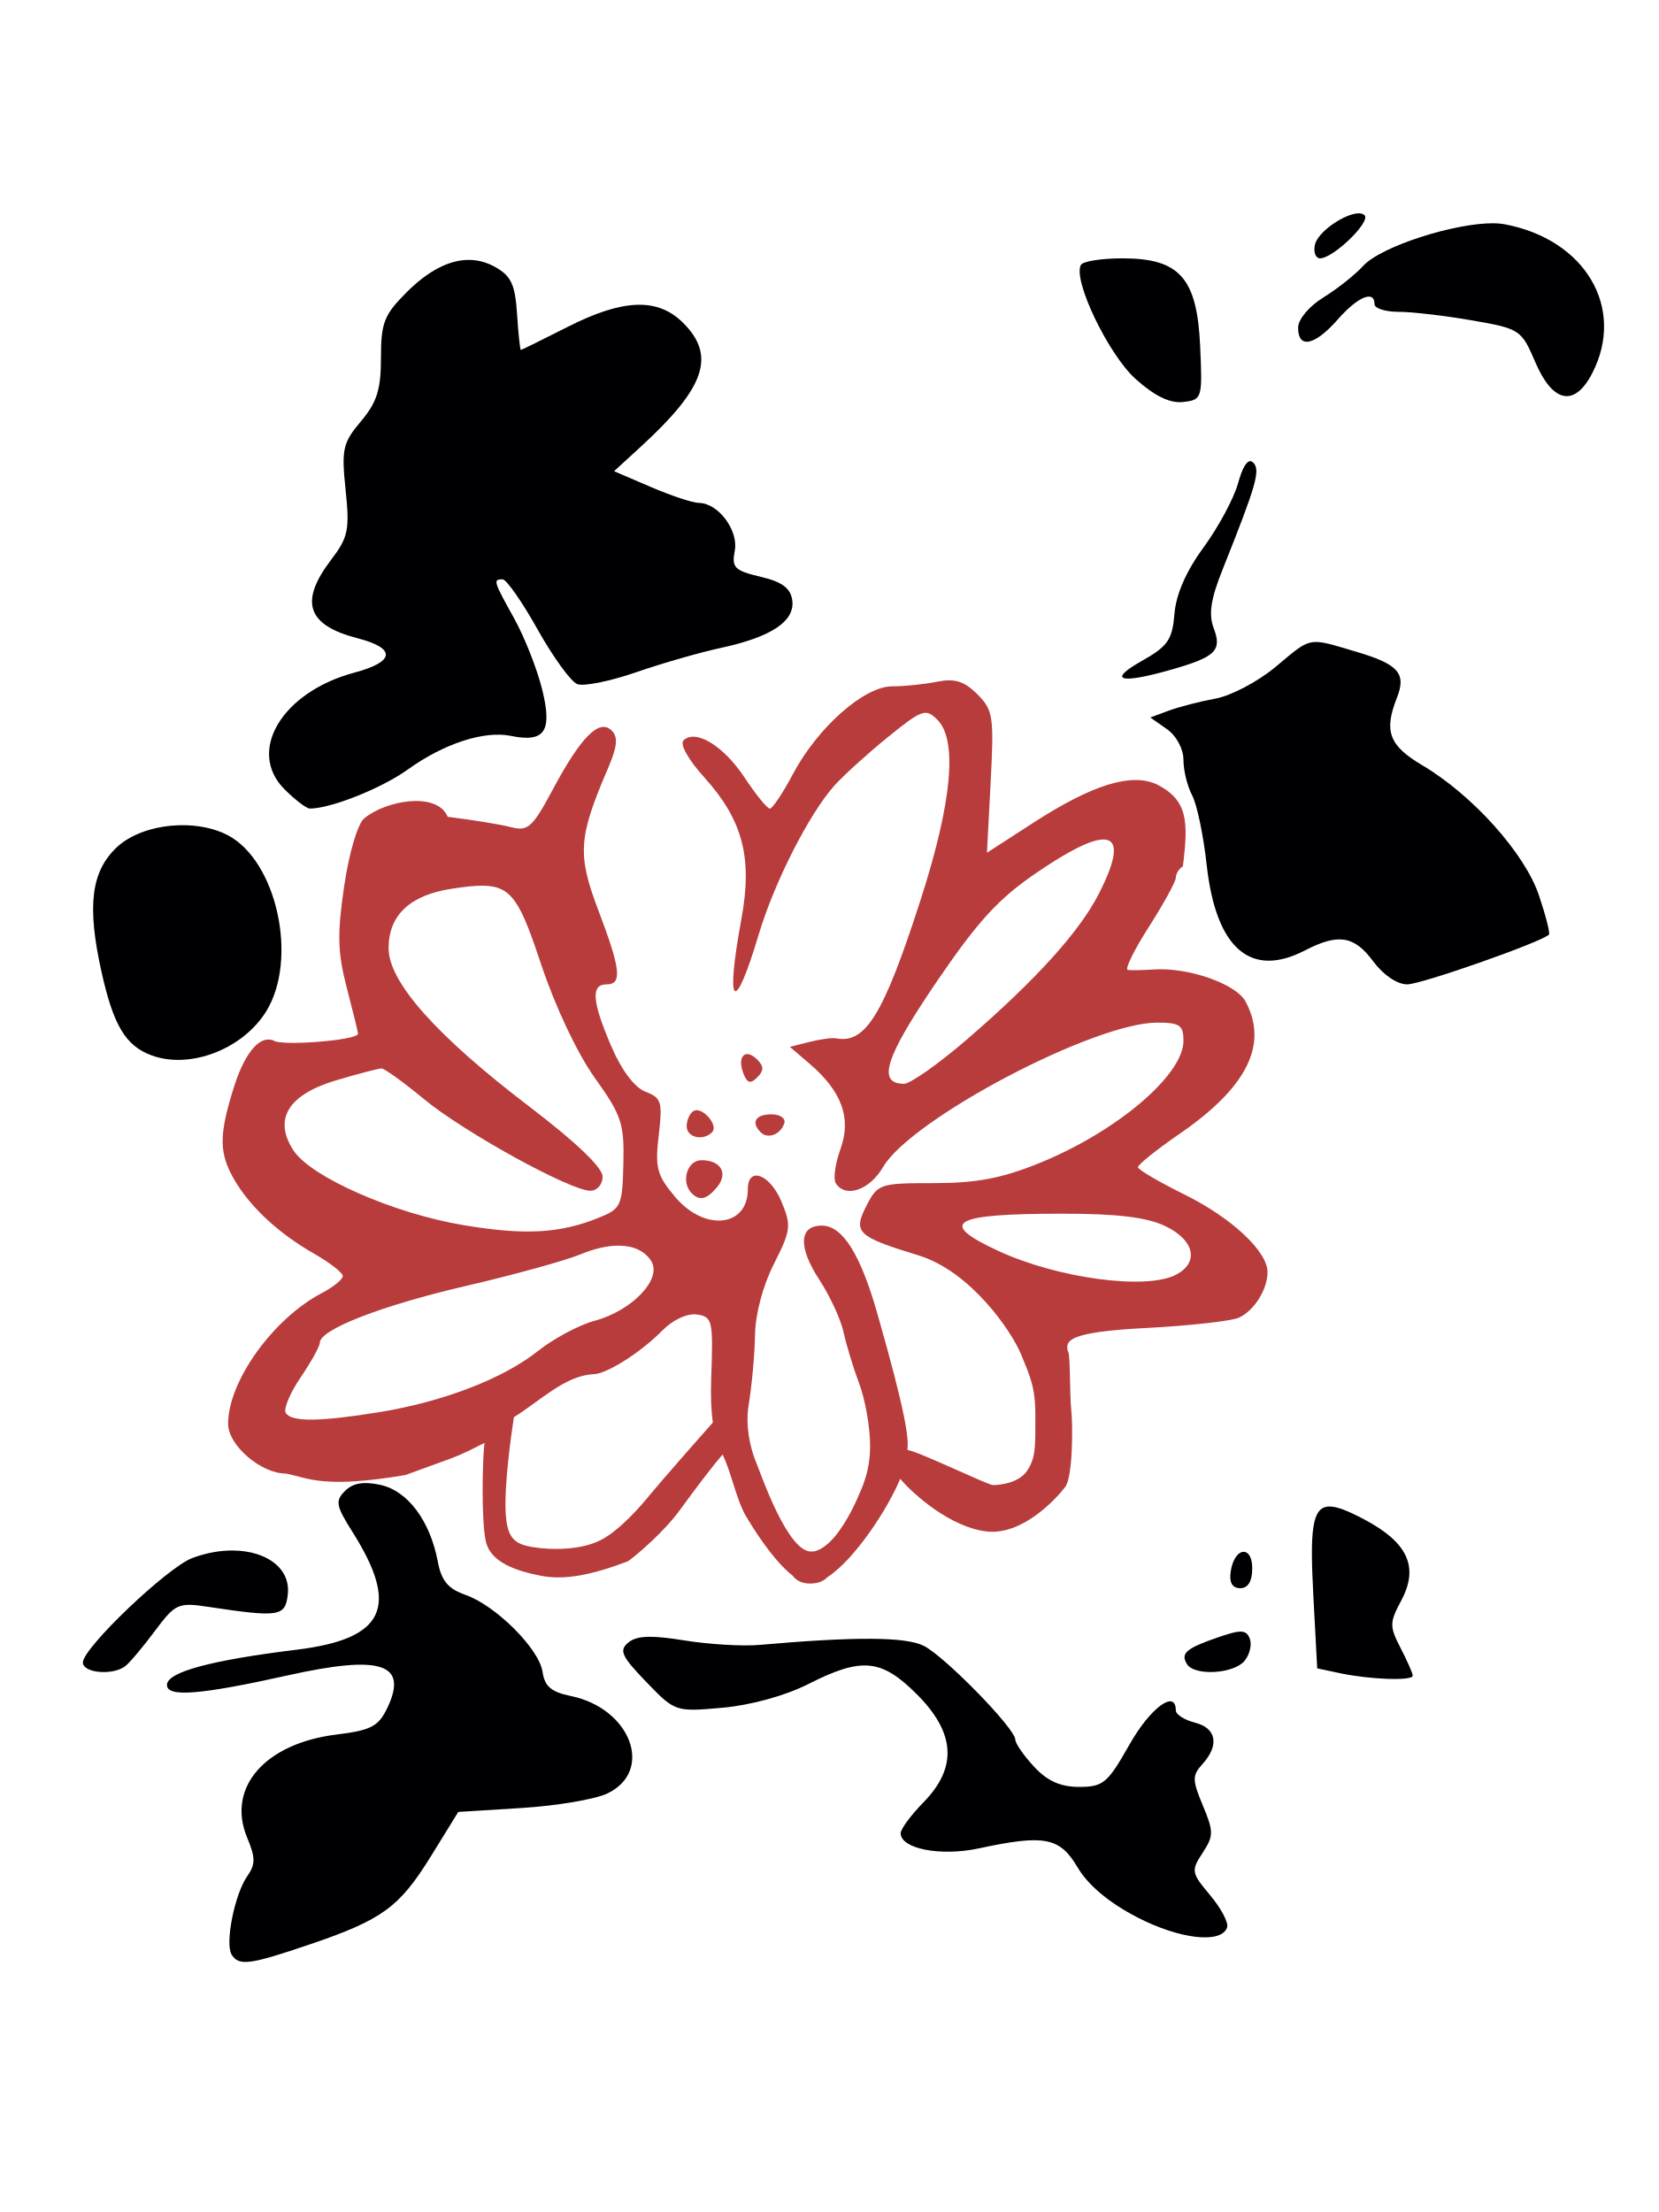
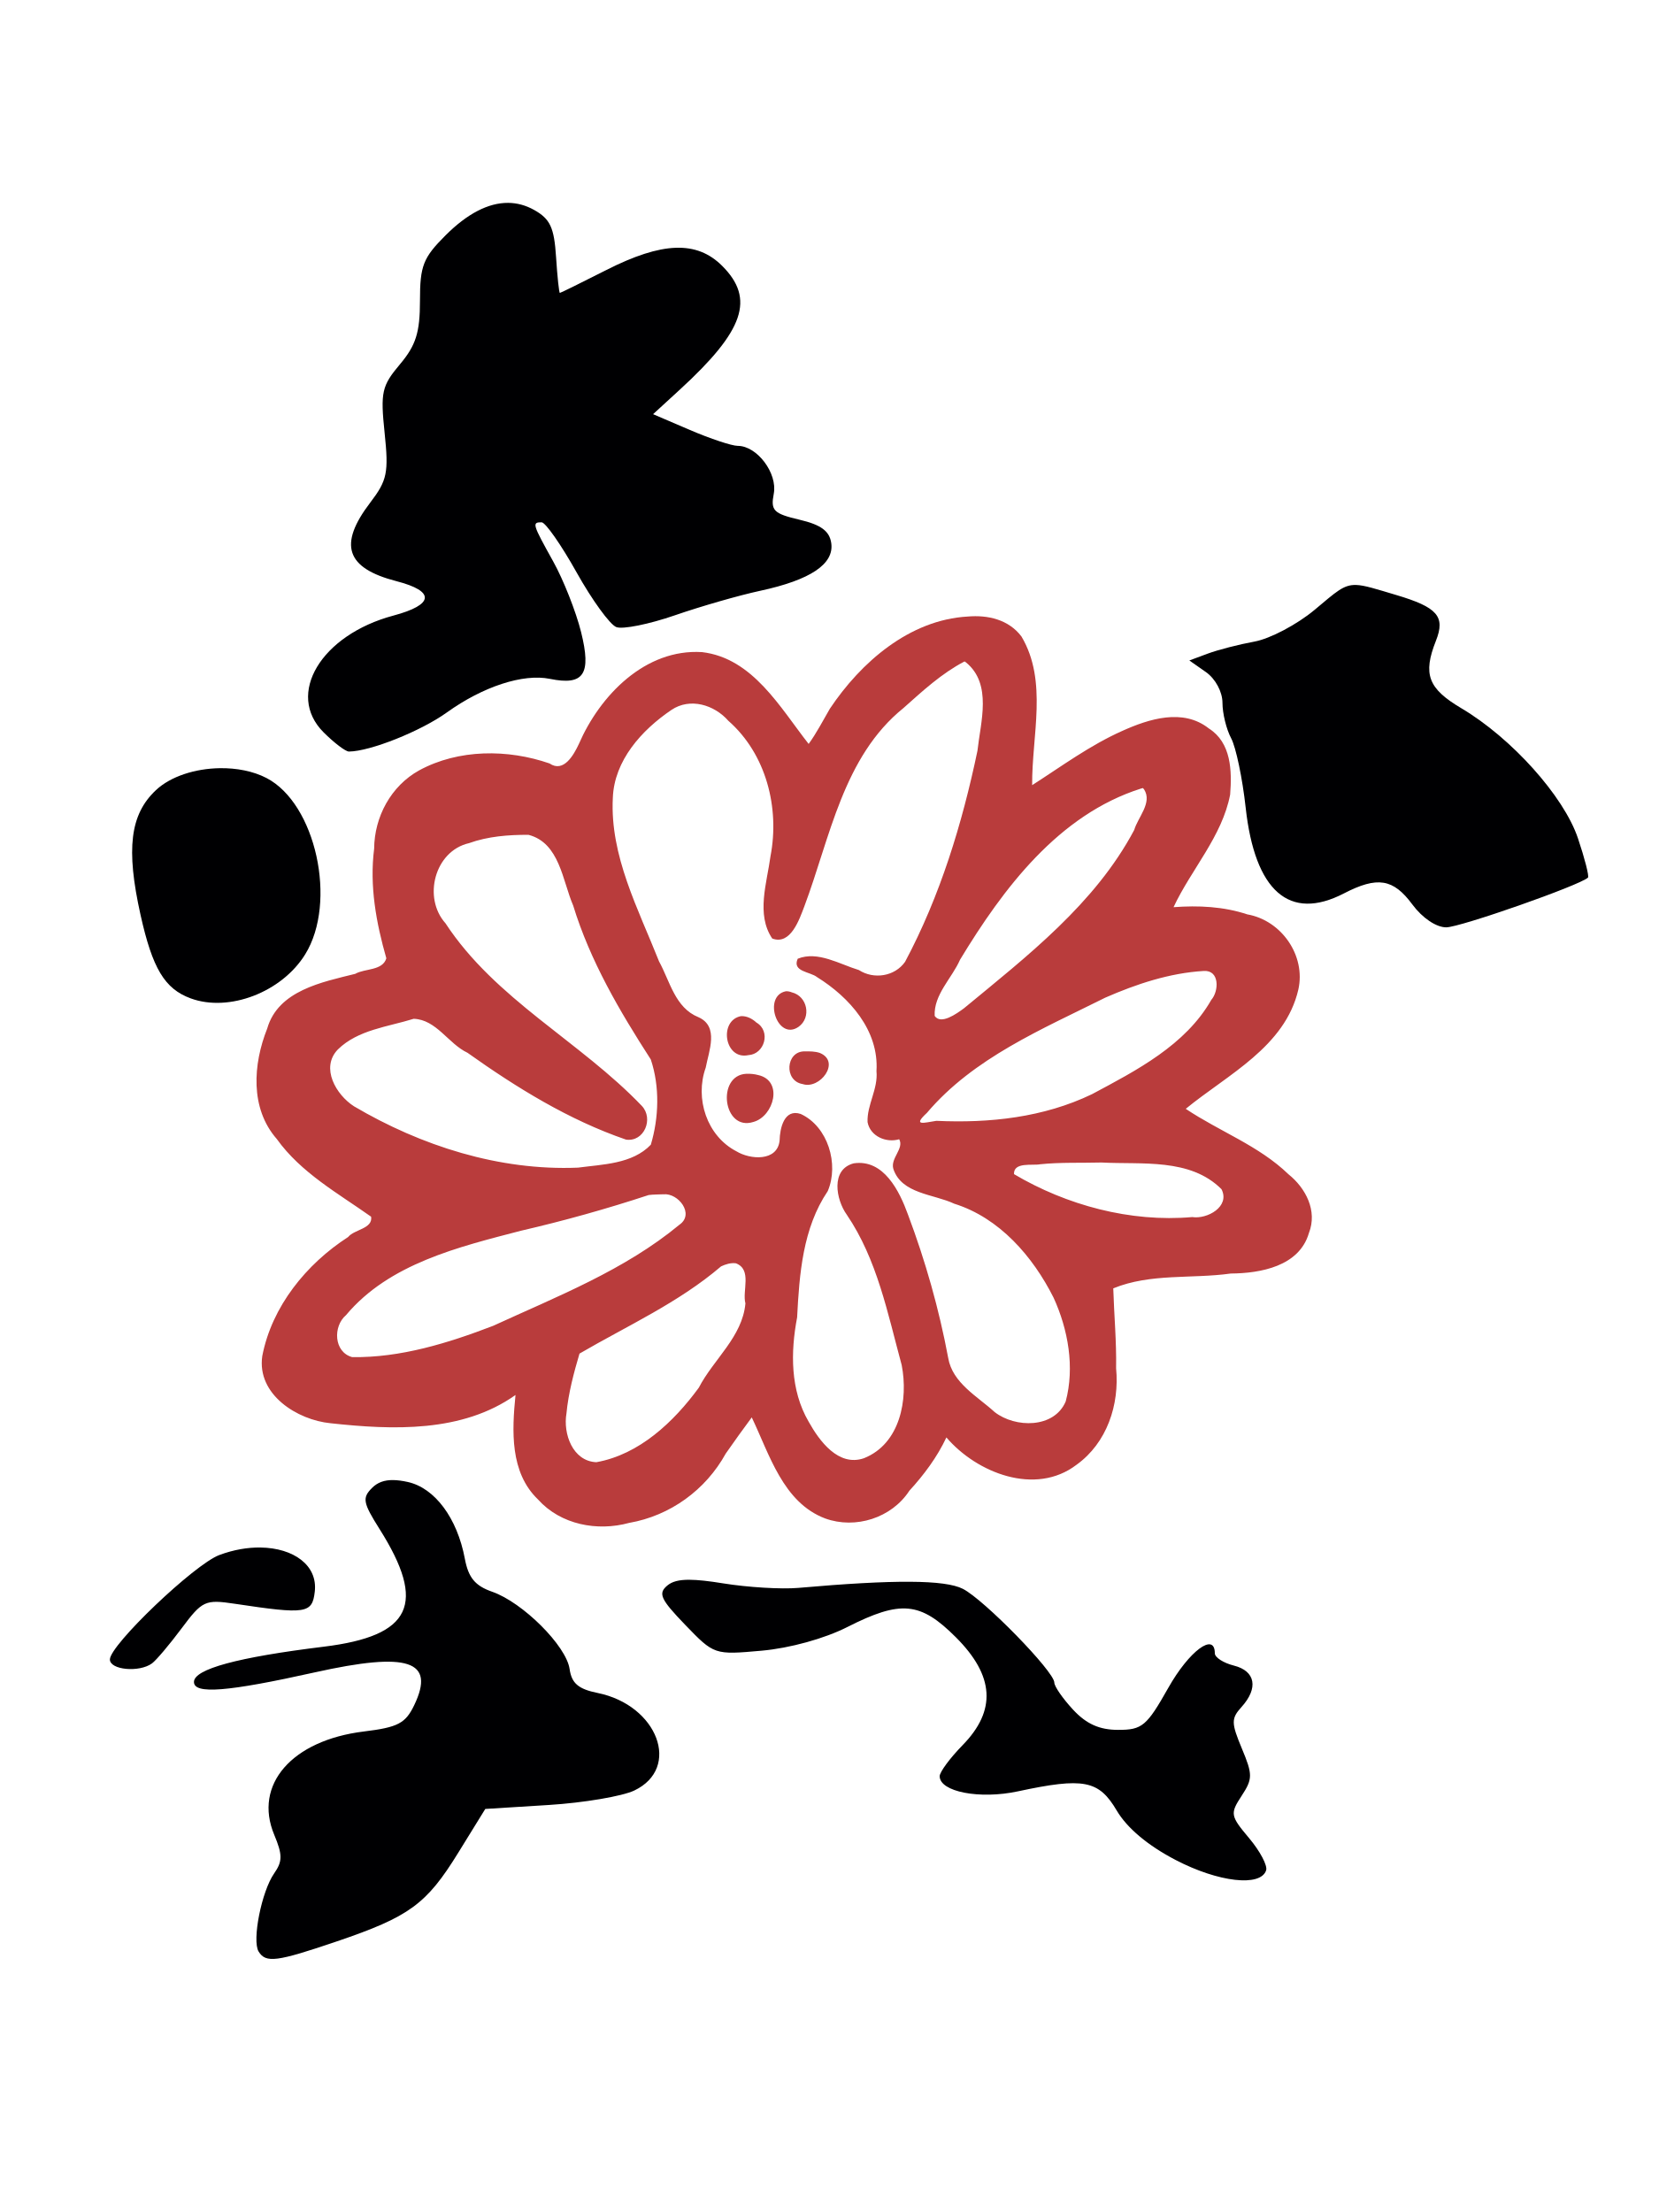
<svg xmlns="http://www.w3.org/2000/svg" width="300mm" height="400mm" viewBox="0 0 300 400" version="1.1" id="svg2904">
  <defs id="defs2898" />
  <g id="layer1" transform="translate(0,103)">
    <g id="g3484">
-       <path style="fill:#000002;fill-opacity:1;stroke-width:1.382" d="m 245.671,-64.424 c -2.485,0.034 -7.452,3.36 -7.916,5.768 -0.251,1.304 0.176,2.371 0.95,2.371 2.398,0 9.225,-6.612 8.047,-7.793 -0.246,-0.246 -0.621,-0.352 -1.081,-0.346 z m 24.397,1.798 c -6.965,-0.068 -20.354,4.156 -23.61,7.753 -1.405,1.553 -4.618,4.098 -7.138,5.656 -2.612,1.614 -4.582,3.972 -4.582,5.484 0,3.872 3.011,3.244 7.169,-1.495 3.626,-4.132 6.652,-5.39 6.652,-2.764 0,0.76 1.97,1.382 4.379,1.382 2.408,0 8.37,0.695 13.249,1.545 8.692,1.514 8.922,1.666 11.466,7.601 3.151,7.351 7.09,8.111 10.26,1.979 6.104,-11.804 -1.244,-24.266 -15.906,-26.977 -0.565,-0.104 -1.217,-0.157 -1.937,-0.164 z m -67.114,6.341 c -3.713,0 -7.076,0.525 -7.473,1.167 -1.596,2.582 4.942,16.246 9.887,20.663 3.474,3.104 6.212,4.425 8.596,4.146 3.419,-0.399 3.488,-0.628 3.063,-10.083 -0.555,-12.334 -3.707,-15.894 -14.072,-15.894 z m -118.126,0.283 c -3.569,-0.025 -7.39,1.948 -11.321,5.879 -4.053,4.053 -4.618,5.498 -4.618,11.813 0,5.745 -0.729,8.061 -3.62,11.497 -3.291,3.911 -3.543,5.039 -2.774,12.398 0.754,7.216 0.472,8.586 -2.599,12.612 -5.811,7.619 -4.396,11.853 4.753,14.215 7.024,1.814 6.804,4.248 -0.563,6.218 -13.095,3.502 -19.515,14.222 -12.636,21.1 1.922,1.922 3.988,3.491 4.593,3.486 3.844,-0.027 12.981,-3.674 17.706,-7.067 6.539,-4.696 13.805,-7.065 18.637,-6.076 6.147,1.258 7.542,-0.84 5.635,-8.477 -0.921,-3.688 -3.187,-9.427 -5.037,-12.753 -3.778,-6.795 -3.863,-7.082 -2.099,-7.082 0.695,0 3.546,4.082 6.336,9.072 2.79,4.989 6.019,9.435 7.176,9.878 1.156,0.444 5.923,-0.516 10.594,-2.133 4.67,-1.617 11.602,-3.609 15.402,-4.427 9.12,-1.963 13.416,-4.844 12.869,-8.631 -0.315,-2.178 -1.855,-3.312 -5.742,-4.227 -4.691,-1.105 -5.235,-1.654 -4.652,-4.699 0.708,-3.703 -3.015,-8.654 -6.506,-8.654 -1.077,0 -4.964,-1.29 -8.638,-2.866 l -6.68,-2.866 4.876,-4.472 c 11.615,-10.655 13.573,-16.39 7.626,-22.337 -4.604,-4.604 -10.846,-4.385 -20.944,0.736 -4.478,2.271 -8.263,4.137 -8.412,4.146 -0.148,0.01 -0.459,-2.916 -0.691,-6.502 -0.345,-5.335 -1.067,-6.881 -3.973,-8.505 -1.505,-0.841 -3.074,-1.265 -4.696,-1.277 z M 226.126,-19.603 c -0.727,-0.046 -1.503,1.31 -2.228,3.936 -0.762,2.759 -3.565,7.986 -6.229,11.615 -3.157,4.3 -4.999,8.495 -5.29,12.045 -0.387,4.721 -1.184,5.863 -5.975,8.568 -6.215,3.509 -3.875,4.182 5.368,1.543 8.055,-2.3 9.245,-3.458 7.707,-7.504 -0.957,-2.517 -0.547,-5.238 1.598,-10.604 6.133,-15.343 6.893,-17.993 5.544,-19.342 -0.162,-0.162 -0.327,-0.247 -0.494,-0.257 z m 12.025,32.698 c -2.277,-0.065 -3.556,1.215 -7.502,4.511 -3.152,2.633 -8.031,5.208 -10.841,5.722 -2.811,0.513 -6.614,1.493 -8.452,2.176 l -3.341,1.242 2.995,2.098 c 1.719,1.204 2.995,3.576 2.995,5.566 0,1.907 0.706,4.789 1.57,6.403 0.864,1.614 2.044,7.248 2.623,12.52 1.664,15.155 7.92,20.63 17.759,15.542 6.064,-3.136 8.932,-2.676 12.381,1.99 1.81,2.448 4.322,4.144 6.133,4.14 2.525,-0.005 24.118,-7.581 25.626,-8.991 0.245,-0.229 -0.569,-3.429 -1.809,-7.112 -2.561,-7.609 -12.001,-18.134 -21.095,-23.52 -6.013,-3.561 -6.983,-6.142 -4.586,-12.2 1.737,-4.39 0.288,-6.055 -7.211,-8.282 -3.665,-1.089 -5.69,-1.763 -7.248,-1.807 z M 42.403,93.251 c -28.269,135.833 -14.134,67.916 0,0 z M 32.676,46.225 c -4.417,0.07 -8.861,1.459 -11.534,3.97 -4.675,4.392 -5.443,10.608 -2.788,22.545 2.16,9.71 4.363,13.38 9.072,15.111 6.931,2.549 16.481,-1.125 20.71,-7.968 C 53.97,70.444 50.05,52.613 41.127,47.999 38.707,46.748 35.698,46.177 32.676,46.225 Z M 66.262,165.186 c -1.667,-0.029 -2.885,0.432 -3.871,1.419 -1.806,1.806 -1.647,2.676 1.358,7.436 8.555,13.552 5.821,19.324 -10.078,21.275 -15.605,1.915 -23.481,4.054 -23.481,6.378 0,2.266 6.039,1.787 21.854,-1.735 16.899,-3.763 21.839,-2.137 17.979,5.92 -1.584,3.306 -2.942,4.017 -9.114,4.772 -13.021,1.593 -19.99,9.619 -16.209,18.668 1.516,3.627 1.514,4.818 -0.008,6.991 -2.268,3.238 -4.038,12.147 -2.809,14.136 1.31,2.119 3.246,1.867 14.165,-1.847 13.103,-4.456 16.179,-6.704 21.926,-16.014 l 4.894,-7.928 11.482,-0.717 c 6.315,-0.394 13.277,-1.572 15.47,-2.618 8.516,-4.062 4.241,-15.427 -6.635,-17.638 -3.486,-0.709 -4.698,-1.745 -5.069,-4.333 -0.599,-4.189 -8.465,-12.041 -13.993,-13.968 -3.096,-1.079 -4.307,-2.542 -4.952,-5.982 -1.38,-7.356 -5.434,-12.797 -10.335,-13.874 -0.965,-0.212 -1.816,-0.326 -2.574,-0.339 z m 174.052,4.239 c -3.139,0.11 -3.437,4.542 -2.813,16.273 l 0.691,12.992 4.146,0.882 c 5.416,1.151 13.13,1.414 13.13,0.448 0,-0.418 -0.989,-2.672 -2.198,-5.01 -2.02,-3.906 -2.011,-4.6 0.112,-8.569 3.263,-6.102 1.201,-10.55 -6.847,-14.767 -2.78,-1.457 -4.794,-2.299 -6.22,-2.249 z M 42.237,177.382 c -2.324,-0.034 -4.881,0.393 -7.464,1.361 -4.514,1.692 -19.785,16.268 -19.785,18.884 0,1.897 5.308,2.395 7.609,0.713 0.764,-0.558 3.172,-3.406 5.351,-6.327 3.753,-5.032 4.262,-5.267 9.667,-4.452 12.867,1.938 13.963,1.771 14.422,-2.195 0.555,-4.794 -3.862,-7.896 -9.8,-7.983 z m 182.67,0.233 c -0.935,-0.007 -2.013,1.228 -2.359,3.579 -0.293,1.993 0.287,3.001 1.728,3.001 1.411,0 2.169,-1.248 2.169,-3.57 0,-2.03 -0.713,-3.003 -1.538,-3.01 z m -0.439,14.438 c -0.827,-0.04 -2.085,0.299 -4.123,0.999 -5.858,2.014 -6.913,2.915 -5.705,4.871 1.349,2.183 8.442,1.787 10.408,-0.581 0.938,-1.131 1.367,-2.938 0.954,-4.016 -0.313,-0.815 -0.707,-1.233 -1.534,-1.273 z m -106.838,0.931 c -1.949,-0.011 -3.152,0.327 -3.995,1.027 -1.733,1.438 -1.263,2.478 3.217,7.125 5.23,5.424 5.273,5.438 13.815,4.674 5.124,-0.459 11.355,-2.179 15.502,-4.28 9.676,-4.903 13.205,-4.57 19.627,1.852 6.975,6.975 7.366,13.224 1.219,19.511 -2.28,2.333 -4.146,4.857 -4.146,5.61 0,2.825 7.224,4.226 14.139,2.743 11.906,-2.553 14.635,-2.025 17.872,3.461 1.877,3.181 5.623,6.326 10.664,8.952 7.74,4.031 15.365,4.901 16.359,1.867 0.28,-0.854 -1.104,-3.47 -3.075,-5.813 -3.4,-4.041 -3.47,-4.434 -1.366,-7.645 2.022,-3.085 2.026,-3.844 0.052,-8.568 -1.935,-4.631 -1.943,-5.43 -0.073,-7.496 3.104,-3.429 2.542,-6.519 -1.363,-7.499 -1.9,-0.477 -3.455,-1.478 -3.455,-2.223 0,-3.881 -4.643,-0.434 -8.413,6.246 -3.904,6.917 -4.719,7.601 -9.061,7.601 -3.384,0 -5.757,-1.063 -8.161,-3.657 -1.864,-2.011 -3.389,-4.215 -3.389,-4.896 0,-1.988 -12.71,-15.015 -16.542,-16.953 -3.259,-1.649 -12.382,-1.701 -29.758,-0.169 -3.041,0.268 -9.153,-0.101 -13.582,-0.819 -2.604,-0.423 -4.572,-0.641 -6.088,-0.649 z" id="path3488" />
-       <path style="fill:#b93c3c;fill-opacity:1;stroke-width:1.382" d="m 171.615,20.025 c -0.646,0.004 -1.352,0.091 -2.152,0.251 -2.296,0.459 -5.961,0.835 -8.144,0.835 -5.063,0 -13.458,7.428 -17.937,15.869 -1.822,3.434 -3.697,6.243 -4.167,6.243 -0.47,0 -2.522,-2.519 -4.559,-5.597 -3.811,-5.759 -8.837,-8.834 -11.045,-6.758 -0.728,0.684 0.829,3.481 3.72,6.68 6.982,7.728 8.78,14.541 6.747,25.57 -2.976,16.153 -1.308,17.713 3.11,2.909 2.819,-9.445 9.121,-21.856 13.686,-26.95 1.703,-1.9 6.082,-5.87 9.731,-8.822 6.144,-4.97 6.802,-5.2 8.897,-3.105 3.704,3.704 2.65,14.985 -3.05,32.643 -6.669,20.659 -9.925,25.994 -15.24,24.97 -0.711,-0.137 -2.888,0.155 -4.837,0.648 l -3.544,0.897 3.5,2.989 c 5.897,5.037 7.673,9.894 5.657,15.47 -0.951,2.629 -1.342,5.406 -0.869,6.17 1.723,2.787 6.119,1.303 8.565,-2.892 5.061,-8.681 38.155,-26.123 49.564,-26.123 4.1,0 4.76,0.459 4.76,3.309 0,6.188 -12.163,16.481 -26.152,22.13 -6.736,2.72 -11.309,3.584 -18.968,3.584 -9.737,0 -10.165,0.141 -12.164,4.008 -2.539,4.91 -1.77,5.654 9.35,9.054 9.493,2.902 16.865,13.776 18.542,17.847 1.677,4.071 2.627,6.028 2.611,11.235 -0.015,5.207 0.139,7.418 -1.465,9.83 -1.604,2.413 -5.311,2.636 -6.221,2.629 -0.909,-0.006 -13.665,-6.19 -15.453,-6.346 0.261,-2.055 -0.19,-6.325 -5.461,-24.761 -3.038,-10.627 -6.262,-15.812 -10.003,-15.812 -4.263,0 -4.238,4.026 -0.449,9.815 1.91,2.918 3.874,7.171 4.365,9.452 0.491,2.28 1.773,6.491 2.848,9.357 1.075,2.866 1.955,7.893 1.955,11.172 0,3.279 -0.682,5.455 -1.172,6.812 0.463,-1.337 -3.651,10.978 -8.871,12.286 -0.129,0.003 -0.261,0.014 -0.398,0.03 -4.365,0.528 -9.272,-13.964 -10.153,-16.073 -1.272,-3.047 -1.844,-6.826 -1.464,-9.764 0.639,-3.801 1.199,-9.759 1.244,-13.241 0.05,-3.807 1.411,-8.954 3.414,-12.911 3.086,-6.095 3.186,-6.928 1.363,-11.291 -2.078,-4.974 -6.077,-6.436 -6.077,-2.222 0,6.881 -7.839,7.694 -13.164,1.365 -3.279,-3.897 -3.64,-5.255 -2.946,-11.113 0.716,-6.047 0.493,-6.786 -2.385,-7.881 -1.963,-0.746 -4.316,-3.857 -6.161,-8.147 -3.512,-8.163 -3.763,-11.264 -0.912,-11.264 2.9,0 2.606,-2.677 -1.474,-13.444 -3.819,-10.077 -3.608,-13.142 1.763,-25.645 1.685,-3.922 1.851,-5.624 0.666,-6.809 -2.224,-2.224 -5.52,1.064 -10.629,10.605 -3.714,6.937 -4.506,7.65 -7.601,6.853 -1.9,-0.489 -7.043,-1.33 -11.428,-1.868 -1.93,-4.649 -11.245,-2.95 -15.098,0.288 -1.182,0.965 -2.733,6.214 -3.624,12.261 -1.273,8.641 -1.187,12 0.475,18.38 1.118,4.294 2.034,8.028 2.034,8.3 0,1.192 -14.202,2.307 -15.307,1.202 -3.378,-1.183 -5.943,4.707 -7.032,8.117 -2.69,8.426 -2.811,11.776 -0.583,16.086 2.732,5.284 8.152,10.485 14.975,14.37 2.851,1.623 5.183,3.442 5.183,4.043 0,0.601 -1.71,1.99 -3.801,3.087 -8.816,4.627 -16.931,15.954 -16.931,23.634 0,3.885 5.93,8.994 10.439,8.994 4.188,0.816 6.683,2.775 21.617,0.272 l 8.04,-2.931 c 2.683,-0.978 4.571,-2.055 6.268,-2.883 -0.363,2.603 -0.619,14.075 0.248,17.849 0.868,3.774 5.492,5.297 9.879,6.168 4.387,0.871 9.363,-0.158 15.837,-2.623 2.098,-1.527 6.688,-5.578 9.305,-9.162 3.197,-4.378 5.752,-7.78 7.799,-10.133 1.627,3.492 2.43,7.901 4.04,10.845 1.247,2.17 5.03,8.29 8.633,11.074 0.579,0.845 1.706,1.462 3.265,1.413 1.39,-0.018 2.365,-0.475 2.973,-1.122 4.906,-3.166 10.925,-12.316 13.196,-17.82 2.261,2.716 9.106,8.824 15.686,9.531 6.579,0.707 12.717,-6.162 14.142,-8.039 1.425,-1.876 1.392,-11.363 1.101,-13.967 -0.291,-2.605 -0.143,-10.033 -0.584,-10.576 -0.038,-0.096 -0.066,-0.148 -0.086,-0.168 -0.002,-0.015 -0.002,-0.019 -0.004,-0.035 -0.228,-1.624 -0.227,-3.271 14.054,-4.005 7.981,-0.41 15.617,-1.26 16.969,-1.89 2.75,-1.281 5.144,-5.108 5.144,-8.224 0,-3.748 -6.487,-9.814 -14.991,-14.018 -4.613,-2.28 -8.413,-4.509 -8.446,-4.953 -0.032,-0.444 3.385,-3.178 7.593,-6.077 12.16,-8.375 16.019,-16.136 11.875,-23.879 -1.713,-3.2 -10.293,-6.209 -16.554,-5.806 -2.016,0.13 -4.15,0.171 -4.744,0.09 -0.593,-0.081 1.117,-3.579 3.801,-7.774 2.684,-4.196 4.88,-8.202 4.88,-8.902 0,-0.701 0.575,-1.629 1.279,-2.064 1.029,-8.233 0.862,-11.999 -4.73,-14.826 -4.66,-2.123 -11.659,0.062 -22.368,6.984 l -8.331,5.385 0.669,-12.791 c 0.621,-11.865 0.445,-13.014 -2.418,-15.878 -1.775,-1.775 -3.172,-2.514 -5.11,-2.503 z m 27.912,28.78 c 2.775,0.004 2.512,3.279 -0.822,9.815 -3.504,6.869 -11.403,15.599 -23.778,26.278 -5.15,4.445 -10.301,8.082 -11.446,8.082 -4.926,0 -3.431,-4.73 5.777,-18.272 7.597,-11.174 11.27,-15.182 18.298,-19.967 5.817,-3.961 9.813,-5.938 11.971,-5.935 z M 87.321,57.158 c 5.347,0.05 6.817,3.07 10.572,14.339 2.524,7.576 6.532,16.044 9.667,20.421 4.844,6.765 5.337,8.244 5.167,15.517 -0.178,7.59 -0.423,8.135 -4.391,9.746 -7.088,2.878 -13.417,3.226 -24.589,1.351 -12.585,-2.112 -27.521,-8.682 -30.673,-13.493 -3.694,-5.638 -0.981,-10.098 7.713,-12.68 3.972,-1.18 7.664,-2.145 8.203,-2.145 0.539,0 4.003,2.498 7.696,5.552 7.22,5.969 26.455,16.561 30.076,16.561 1.229,0 2.208,-1.137 2.208,-2.566 0,-1.618 -4.853,-6.262 -13.14,-12.573 C 78.924,84.315 70.27,74.591 70.27,68.47 c 0,-5.993 3.884,-9.628 11.511,-10.771 2.241,-0.336 4.042,-0.555 5.539,-0.541 z m 47.838,30.451 c -1.068,-0.021 -1.552,1.371 -0.747,3.469 0.691,1.802 1.29,1.98 2.52,0.751 1.23,-1.23 1.224,-2.002 -0.022,-3.249 -0.66,-0.66 -1.265,-0.961 -1.75,-0.97 z m -9.129,10.148 c -0.228,-0.009 -0.443,0.039 -0.633,0.157 -0.674,0.417 -1.225,1.653 -1.225,2.749 0,2.032 2.951,2.727 4.595,1.082 1.094,-1.094 -1.141,-3.926 -2.736,-3.987 z m 13.459,0.75 c -2.871,0 -3.731,1.451 -1.929,3.254 1.28,1.28 3.588,0.408 4.261,-1.612 0.306,-0.917 -0.724,-1.642 -2.333,-1.642 z m -12.635,8.293 c -2.62,0 -3.786,3.964 -1.761,5.989 1.421,1.421 2.732,1.107 4.556,-1.092 2.09,-2.519 0.732,-4.897 -2.795,-4.897 z m 65.289,9.674 c 9.877,0 15.191,0.639 18.545,2.23 5.286,2.508 6.216,6.536 2.027,8.778 -5.339,2.857 -21.413,0.716 -32.224,-4.293 -11.087,-5.137 -8.348,-6.715 11.652,-6.715 z m -80.149,5.782 c 2.611,0.037 4.632,0.978 5.771,2.794 2.017,3.218 -3.431,8.956 -10.247,10.791 -2.798,0.753 -7.403,3.21 -10.233,5.46 -6.3,5.007 -17.135,9.183 -28.69,11.058 -10.839,1.759 -15.898,1.801 -16.923,0.143 -0.437,-0.708 0.77,-3.593 2.683,-6.412 1.913,-2.819 3.478,-5.648 3.478,-6.286 0,-2.384 11.167,-6.722 26.415,-10.262 8.656,-2.009 17.983,-4.582 20.726,-5.718 2.604,-1.079 4.991,-1.597 7.021,-1.569 z m 13.699,12.421 c 0.115,0.004 0.227,0.015 0.336,0.03 2.811,0.401 2.958,1.059 2.575,11.608 -0.121,3.352 0.027,5.915 0.296,7.926 -1.321,1.464 -9.734,11.049 -11.345,13.033 -1.611,1.984 -5.557,6.574 -9.097,8.308 -3.54,1.734 -8.781,1.741 -12.105,1.185 -3.325,-0.556 -4.694,-1.575 -4.921,-6.441 -0.228,-4.866 0.919,-13.298 1.496,-17.056 4.573,-2.806 9.232,-7.535 14.362,-7.766 2.396,-0.011 8.555,-3.915 12.519,-7.937 1.774,-1.8 4.158,-2.958 5.883,-2.891 z m 30.429,30.726 c -0.032,0.154 -0.016,0.271 0.036,0.358 -0.073,-0.04 -0.087,-0.156 -0.036,-0.358 z" id="path3488-5" />
+       <path style="fill:#000002;fill-opacity:1;stroke-width:1.382" d="m 91.883,-66.315 c -3.569,-0.025 -7.39,1.948 -11.321,5.879 -4.053,4.053 -4.618,5.498 -4.618,11.813 0,5.745 -0.729,8.061 -3.62,11.497 -3.291,3.911 -3.543,5.039 -2.774,12.398 0.754,7.216 0.472,8.586 -2.599,12.612 -5.811,7.619 -4.396,11.853 4.753,14.215 7.024,1.814 6.804,4.248 -0.563,6.218 C 58.046,11.819 51.626,22.539 58.504,29.417 c 1.922,1.922 3.988,3.491 4.593,3.486 3.844,-0.027 12.981,-3.674 17.706,-7.067 6.539,-4.696 13.805,-7.065 18.637,-6.076 6.147,1.258 7.542,-0.84 5.635,-8.477 -0.921,-3.688 -3.187,-9.427 -5.037,-12.753 -3.778,-6.795 -3.863,-7.082 -2.099,-7.082 0.695,0 3.546,4.082 6.336,9.072 2.79,4.989 6.019,9.435 7.176,9.878 1.156,0.444 5.923,-0.516 10.594,-2.133 4.67,-1.617 11.602,-3.609 15.402,-4.427 9.12,-1.963 13.416,-4.844 12.869,-8.631 -0.315,-2.178 -1.855,-3.312 -5.742,-4.227 -4.691,-1.105 -5.235,-1.654 -4.652,-4.699 0.708,-3.703 -3.015,-8.654 -6.506,-8.654 -1.077,0 -4.964,-1.29 -8.638,-2.866 l -6.68,-2.866 4.876,-4.472 c 11.615,-10.655 13.573,-16.39 7.626,-22.337 -4.604,-4.604 -10.846,-4.385 -20.944,0.736 -4.478,2.271 -8.263,4.137 -8.412,4.146 -0.148,0.01 -0.459,-2.916 -0.691,-6.502 -0.345,-5.335 -1.067,-6.881 -3.973,-8.505 -1.505,-0.841 -3.074,-1.265 -4.696,-1.277 z M 245.207,2.782 c -2.277,-0.065 -3.556,1.215 -7.502,4.511 -3.152,2.633 -8.031,5.208 -10.841,5.722 -2.811,0.513 -6.614,1.493 -8.452,2.176 l -3.341,1.242 2.995,2.098 c 1.719,1.204 2.995,3.576 2.995,5.566 0,1.907 0.706,4.789 1.57,6.403 0.864,1.614 2.044,7.248 2.623,12.52 1.664,15.155 7.92,20.63 17.759,15.542 6.064,-3.136 8.932,-2.676 12.381,1.99 1.81,2.448 4.322,4.144 6.133,4.14 2.525,-0.005 24.118,-7.581 25.626,-8.991 0.245,-0.229 -0.569,-3.429 -1.809,-7.112 -2.561,-7.609 -12.001,-18.134 -21.095,-23.52 -6.013,-3.561 -6.983,-6.142 -4.586,-12.2 1.737,-4.39 0.288,-6.055 -7.211,-8.282 -3.665,-1.089 -5.69,-1.763 -7.248,-1.807 z M 39.732,35.912 c -4.417,0.07 -8.861,1.459 -11.534,3.97 -4.675,4.392 -5.443,10.608 -2.788,22.545 2.16,9.71 4.363,13.38 9.072,15.111 6.931,2.549 16.481,-1.125 20.71,-7.968 C 61.026,60.132 57.106,42.301 48.183,37.686 45.763,36.435 42.754,35.865 39.732,35.912 Z M 71.147,164.644 c -1.667,-0.029 -2.885,0.432 -3.871,1.419 -1.806,1.806 -1.647,2.676 1.358,7.436 8.555,13.552 5.821,19.324 -10.078,21.275 -15.605,1.915 -23.481,4.054 -23.481,6.378 0,2.266 6.039,1.787 21.854,-1.735 16.899,-3.763 21.839,-2.137 17.979,5.92 -1.584,3.306 -2.942,4.017 -9.114,4.772 -13.021,1.593 -19.99,9.619 -16.209,18.668 1.516,3.627 1.514,4.818 -0.008,6.991 -2.268,3.238 -4.038,12.147 -2.809,14.136 1.31,2.119 3.246,1.867 14.165,-1.847 13.103,-4.456 16.179,-6.704 21.926,-16.014 l 4.894,-7.928 11.482,-0.717 c 6.315,-0.394 13.277,-1.572 15.47,-2.618 8.516,-4.062 4.241,-15.427 -6.635,-17.638 -3.486,-0.709 -4.698,-1.745 -5.069,-4.333 -0.599,-4.189 -8.465,-12.041 -13.993,-13.968 -3.096,-1.079 -4.307,-2.542 -4.952,-5.982 -1.38,-7.356 -5.434,-12.797 -10.335,-13.874 -0.965,-0.212 -1.816,-0.326 -2.574,-0.339 z m -24.026,12.195 c -2.324,-0.034 -4.881,0.393 -7.464,1.361 -4.514,1.692 -19.785,16.268 -19.785,18.884 0,1.897 5.308,2.395 7.609,0.713 0.764,-0.558 3.172,-3.406 5.351,-6.327 3.753,-5.032 4.262,-5.267 9.667,-4.452 12.867,1.938 13.963,1.771 14.422,-2.195 0.555,-4.794 -3.862,-7.896 -9.8,-7.983 z m 77.564,5.833 c -1.949,-0.011 -3.152,0.327 -3.995,1.027 -1.733,1.438 -1.263,2.478 3.217,7.125 5.23,5.424 5.273,5.438 13.815,4.674 5.124,-0.459 11.355,-2.179 15.502,-4.28 9.676,-4.903 13.205,-4.57 19.627,1.852 6.975,6.975 7.366,13.224 1.219,19.511 -2.28,2.333 -4.146,4.857 -4.146,5.61 0,2.825 7.224,4.226 14.139,2.743 11.906,-2.553 14.635,-2.025 17.872,3.461 1.877,3.181 5.623,6.326 10.664,8.952 7.74,4.031 15.365,4.901 16.359,1.867 0.28,-0.854 -1.104,-3.47 -3.075,-5.813 -3.4,-4.041 -3.47,-4.434 -1.366,-7.645 2.022,-3.085 2.026,-3.844 0.052,-8.568 -1.935,-4.631 -1.943,-5.43 -0.073,-7.496 3.104,-3.429 2.542,-6.519 -1.363,-7.499 -1.9,-0.477 -3.455,-1.478 -3.455,-2.223 0,-3.881 -4.643,-0.434 -8.413,6.246 -3.904,6.917 -4.719,7.601 -9.061,7.601 -3.384,0 -5.757,-1.063 -8.161,-3.657 -1.864,-2.011 -3.389,-4.215 -3.389,-4.896 0,-1.988 -12.71,-15.015 -16.542,-16.953 -3.259,-1.649 -12.382,-1.701 -29.758,-0.169 -3.041,0.268 -9.153,-0.101 -13.582,-0.819 -2.604,-0.423 -4.572,-0.641 -6.088,-0.649 z" id="path3488" />
+       <path style="fill:#b93c3c;fill-opacity:1;stroke-width:1.382" d="m 174.984,8.49 c -10.524,0.596 -19.307,8.268 -24.918,16.667 -1.251,2.139 -2.376,4.358 -3.836,6.369 -5.162,-6.57 -10.087,-15.509 -19.27,-16.602 -10.281,-0.648 -18.473,7.819 -22.285,16.615 -0.912,1.941 -2.733,5.266 -5.299,3.518 -7.54,-2.616 -16.464,-2.624 -23.586,1.254 -5.091,2.82 -8.091,8.399 -8.133,14.158 -0.862,6.767 0.378,13.431 2.204,19.824 -0.684,2.278 -3.894,1.808 -5.619,2.807 -5.977,1.491 -13.949,3.008 -15.922,9.895 -2.559,6.426 -3.142,14.411 1.73,19.969 4.363,6.107 11.102,9.835 17.061,14.057 0.333,2.183 -3.058,2.291 -4.152,3.666 -7.572,4.884 -13.811,12.577 -15.533,21.537 -1.009,6.963 6.339,11.556 12.339,12.142 11.228,1.224 23.796,1.74 33.454,-5.107 -0.634,6.446 -1.044,13.979 4.066,18.889 4.122,4.585 10.733,5.812 16.463,4.244 7.449,-1.295 13.854,-5.953 17.489,-12.539 1.543,-2.2 3.099,-4.388 4.704,-6.543 3.19,6.648 5.647,15.391 13.271,18.273 5.489,1.994 12.04,-0.093 15.231,-5.013 2.65,-2.892 5.023,-6.076 6.697,-9.638 5.498,6.436 16.105,10.613 23.525,4.949 5.506,-3.948 7.795,-10.863 7.162,-17.455 0.085,-4.823 -0.366,-9.632 -0.514,-14.45 6.732,-2.76 14.189,-1.689 21.247,-2.681 5.379,-0.041 12.387,-1.298 14.134,-7.326 1.575,-4.017 -0.577,-8.133 -3.717,-10.641 -5.338,-5.158 -12.443,-7.722 -18.557,-11.816 7.562,-6.203 17.963,-11.192 20.363,-21.572 1.376,-6.141 -3.039,-12.498 -9.215,-13.588 -4.313,-1.432 -8.862,-1.64 -13.354,-1.305 3.208,-6.856 8.781,-12.784 10.234,-20.352 0.344,-4.283 0.217,-9.393 -3.852,-11.969 -4.681,-3.697 -10.852,-1.723 -15.676,0.455 -5.807,2.588 -10.947,6.384 -16.273,9.801 -0.079,-8.948 2.867,-18.806 -1.93,-26.879 -2.312,-3.067 -6.083,-3.931 -9.736,-3.613 z m -0.289,8.303 c 4.778,3.92 2.619,10.787 2.059,15.979 -2.757,13.169 -6.747,26.259 -13.087,38.154 -1.879,2.666 -5.668,3.226 -8.348,1.492 -3.48,-1.051 -7.443,-3.515 -11.064,-2.051 -1.07,2.364 2.271,2.337 3.492,3.326 5.867,3.643 11.22,9.642 10.748,16.996 0.316,3.223 -1.742,6.117 -1.613,9.225 0.491,2.612 3.437,3.794 5.721,3.098 0.934,1.67 -1.617,3.425 -1.062,5.35 1.486,4.552 7.301,4.547 11.012,6.305 8.188,2.562 14.221,9.541 17.965,16.99 2.642,5.769 3.845,12.585 2.195,18.771 -2.088,4.911 -9.125,4.815 -12.842,1.923 -3.135,-2.866 -7.635,-5.247 -8.408,-9.805 -1.653,-8.827 -4.115,-17.518 -7.271,-25.91 -1.539,-4.253 -4.39,-10.068 -9.809,-9.269 -4.228,1.102 -3.207,6.576 -1.266,9.279 5.509,8.095 7.414,17.921 9.938,27.205 1.214,6.221 -0.277,14.251 -6.836,16.844 -4.61,1.58 -8.05,-3.122 -9.998,-6.625 -3.323,-5.696 -3.274,-12.56 -2.077,-18.839 0.405,-7.847 1.015,-16.136 5.543,-22.846 2.069,-4.87 0.025,-11.684 -4.889,-13.943 -3.012,-1.012 -3.776,2.622 -3.822,4.811 -0.407,3.827 -5.323,3.454 -7.791,1.949 -5.368,-2.769 -7.566,-9.554 -5.571,-15.13 0.567,-3.024 2.46,-7.465 -1.321,-9.133 -4.227,-1.711 -5.14,-6.485 -7.115,-10.084 -3.746,-9.466 -8.899,-19.091 -8.36,-29.559 0.249,-6.793 5.246,-12.291 10.586,-15.91 3.379,-2.291 7.758,-0.94 10.299,1.949 6.847,6.016 9.312,15.724 7.627,24.499 -0.648,4.838 -2.636,10.52 0.314,14.879 3.325,1.256 4.898,-3.434 5.809,-5.824 4.663,-12.414 6.999,-27.036 17.931,-35.86 3.452,-3.08 6.904,-6.27 11.04,-8.423 z m 32.197,22.965 c 1.53,2.396 -1.135,5.042 -1.79,7.326 -7.083,13.349 -19.355,22.809 -30.78,32.242 -1.384,1.02 -4.193,3.033 -5.303,1.381 -0.189,-3.854 3.128,-6.819 4.589,-10.165 7.792,-12.862 17.813,-26.229 32.747,-30.954 l 0.322,-0.084 z M 95.57,47.963 c 5.638,1.467 6.132,8.283 8.075,12.777 3.072,10.024 8.404,19.103 14.039,27.842 1.651,4.928 1.46,10.551 0.005,15.419 -3.349,3.5 -8.717,3.547 -13.172,4.146 -14.218,0.592 -28.362,-3.932 -40.51,-11.096 -3.208,-2.059 -6.105,-6.939 -2.924,-10.262 3.643,-3.587 9.075,-4.106 13.723,-5.557 4.118,0.141 6.253,4.5 9.729,6.141 8.879,6.313 18.333,12.157 28.662,15.703 3.303,0.477 5.034,-3.793 2.871,-6.09 C 104.897,85.3 89.578,77.731 80.556,63.957 76.414,59.325 78.594,50.888 84.817,49.467 88.25,48.233 91.953,47.948 95.57,47.963 Z M 217.685,72.58 c 2.879,-0.178 2.754,3.624 1.357,5.23 -4.681,8.205 -13.533,12.757 -21.572,17.051 -8.736,4.213 -18.56,5.274 -28.142,4.821 -2.128,0.307 -4.431,1.08 -1.714,-1.436 8.436,-9.959 20.858,-15.14 32.256,-20.84 5.65,-2.468 11.619,-4.457 17.814,-4.826 z m -75.588,3.674 c -4.223,0.86 -1.518,9.082 2.307,6.43 2.369,-1.682 1.63,-5.548 -1.232,-6.24 -0.339,-0.135 -0.707,-0.216 -1.074,-0.189 z m -8.098,4.494 c -4.069,0.778 -3.003,7.96 1.307,7.059 2.959,-0.161 4.156,-4.33 1.475,-5.9 -0.747,-0.696 -1.738,-1.206 -2.781,-1.158 z m 11.523,6.373 c -3.445,-0.058 -3.808,5.351 -0.379,5.912 3.105,1.04 6.949,-3.999 3.139,-5.617 -0.885,-0.309 -1.834,-0.302 -2.76,-0.295 z M 134.956,91.174 c -5.451,0.269 -4.229,10.487 1.297,8.705 3.676,-1.008 5.468,-7.447 0.848,-8.477 -0.697,-0.191 -1.424,-0.251 -2.145,-0.229 z m 64.23,16.045 c 7.284,0.392 16.033,-0.85 21.699,4.824 1.606,3.146 -2.586,5.465 -5.296,5.042 -11.175,0.983 -22.73,-2.14 -32.225,-7.765 -0.104,-2.256 3.391,-1.503 4.746,-1.787 3.677,-0.377 7.384,-0.214 11.076,-0.314 z m -79.215,5.746 c 2.703,-0.261 5.672,3.584 2.898,5.498 -9.921,8.22 -22.11,12.966 -33.691,18.287 -8.116,3.118 -16.747,5.795 -25.502,5.66 -3.322,-0.915 -3.495,-5.569 -1.1,-7.598 7.817,-9.326 20.39,-12.329 31.654,-15.262 7.783,-1.797 15.501,-3.958 23.068,-6.449 0.887,-0.11 1.781,-0.101 2.672,-0.137 z m 13.098,12.477 c 2.983,1.139 1.114,4.972 1.727,7.256 -0.546,6.047 -5.772,10.108 -8.429,15.24 -4.516,6.175 -10.764,12.096 -18.536,13.475 -4.287,-0.189 -6.031,-5.156 -5.396,-8.826 0.343,-3.658 1.352,-7.414 2.355,-10.812 8.657,-5.042 17.941,-9.219 25.598,-15.771 0.822,-0.394 1.77,-0.683 2.682,-0.561 z" id="path3488-5" />
    </g>
  </g>
</svg>
